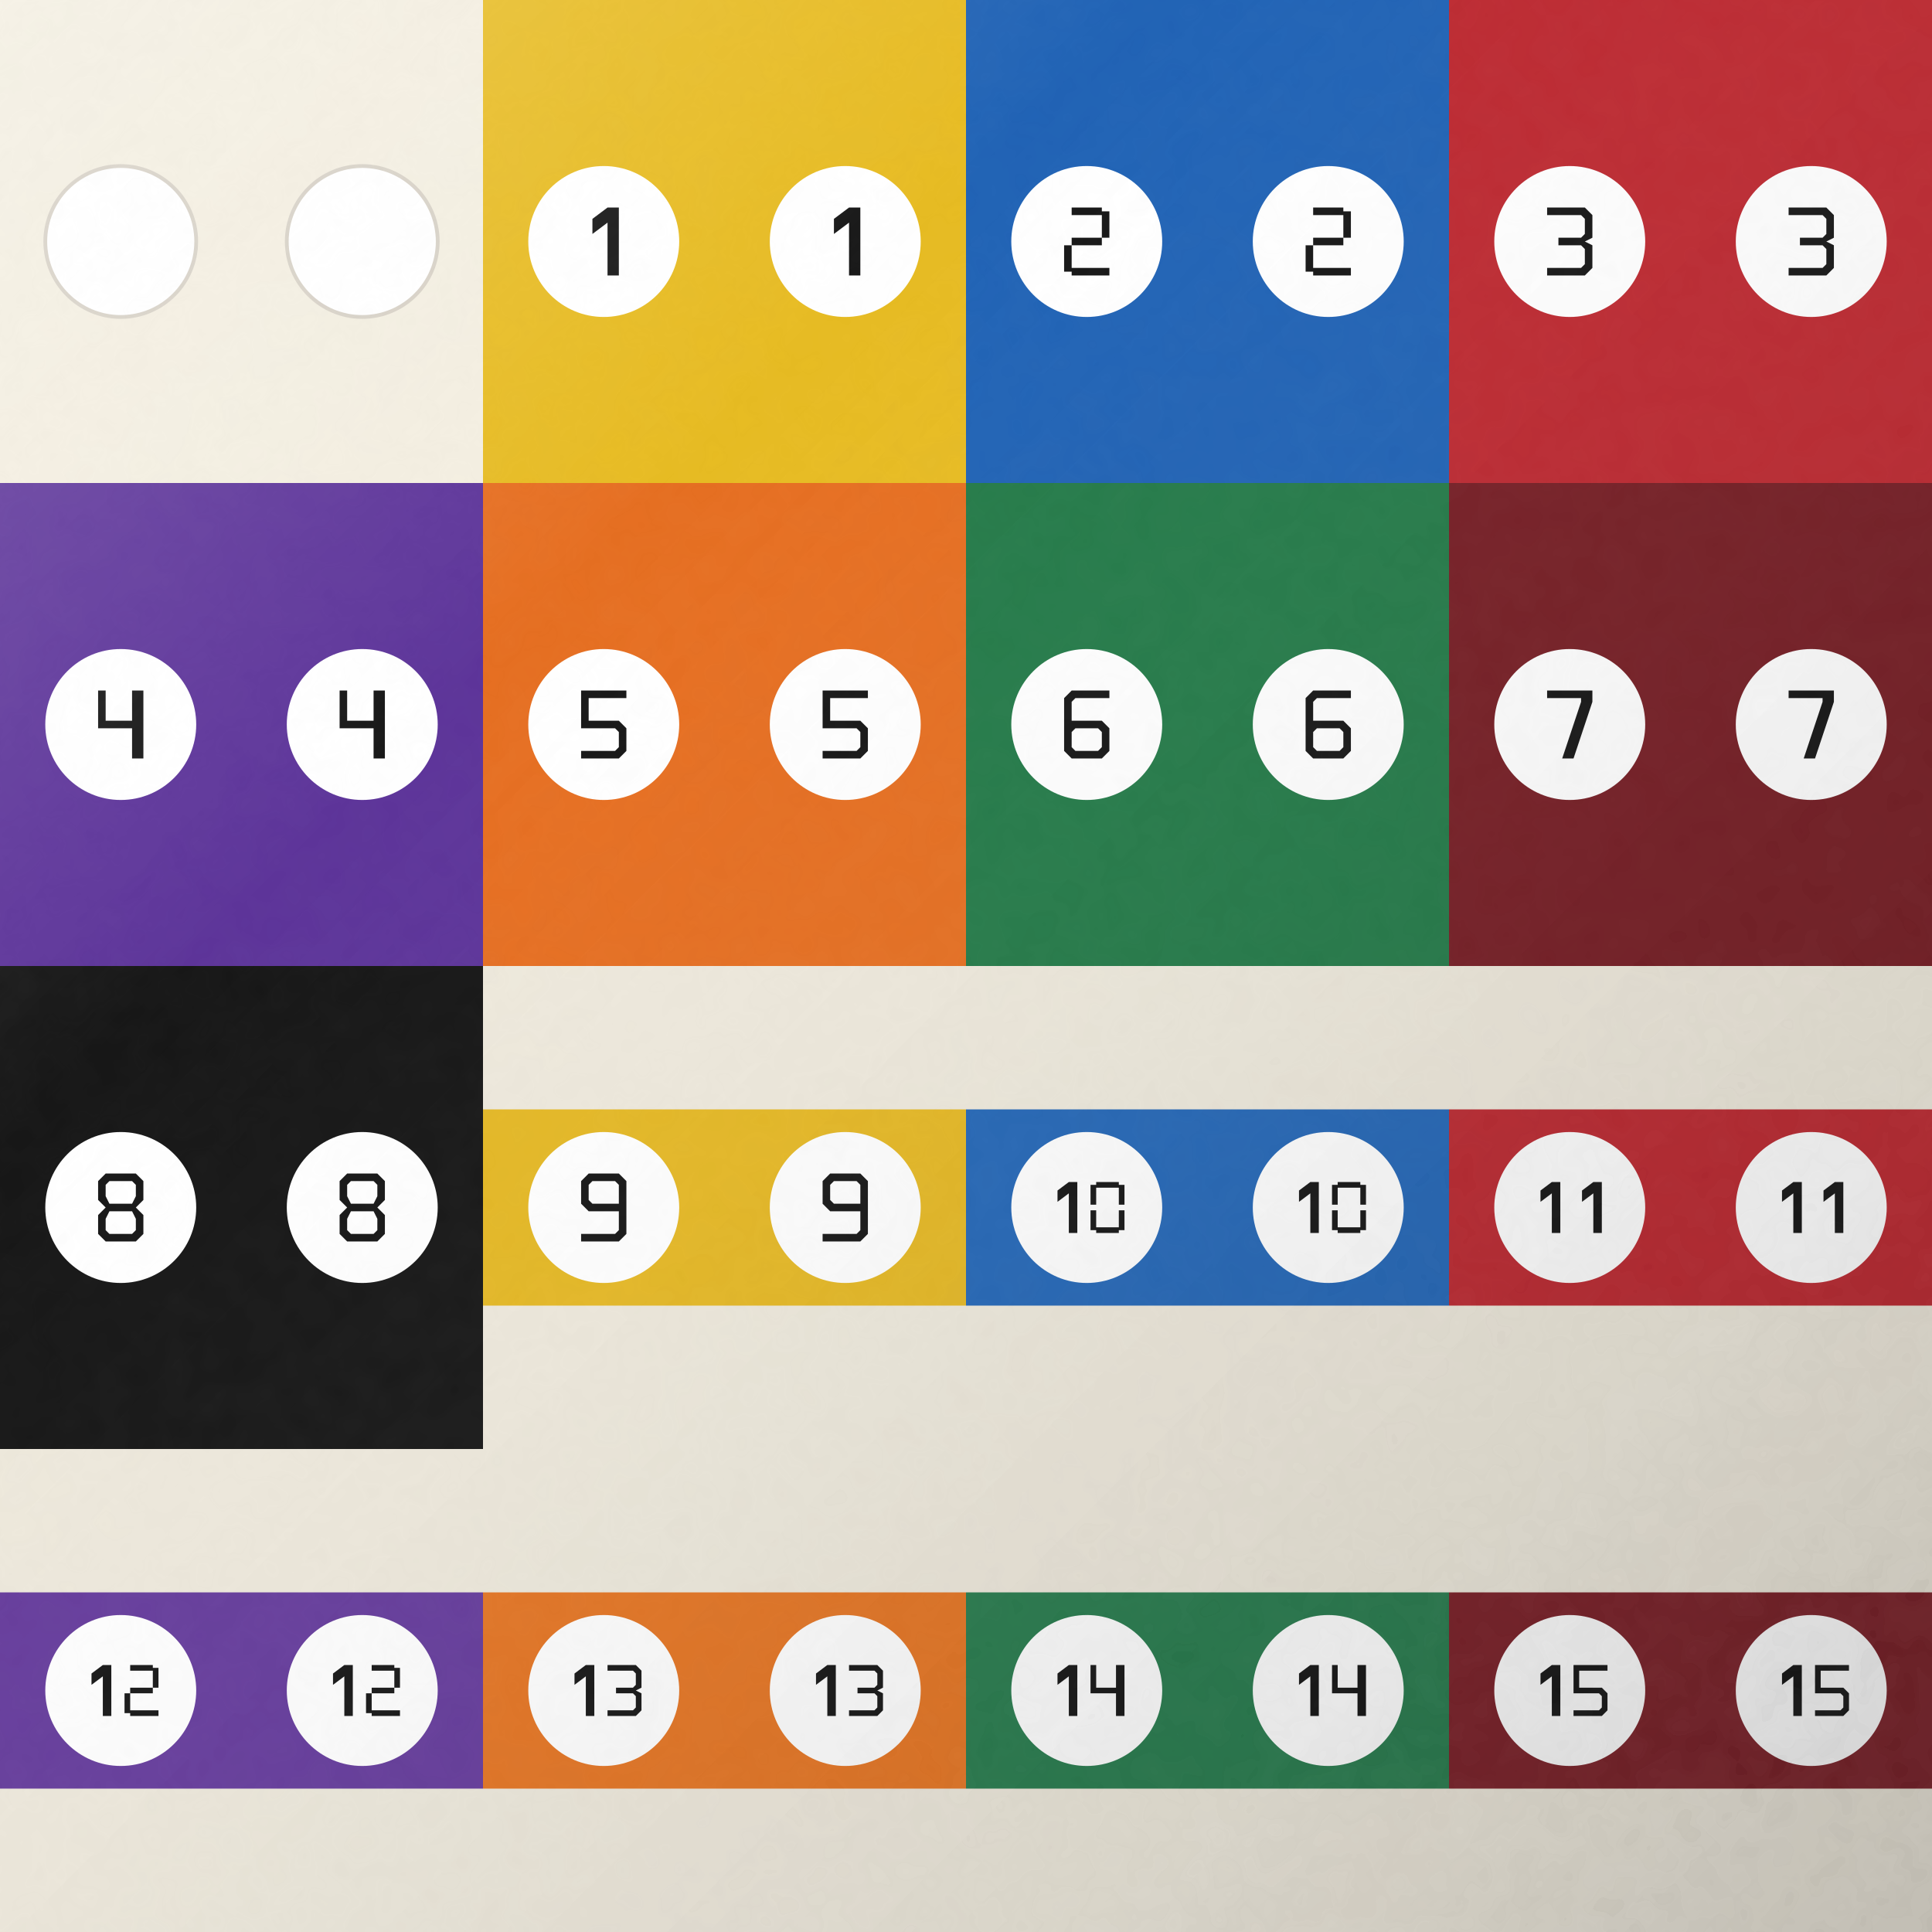
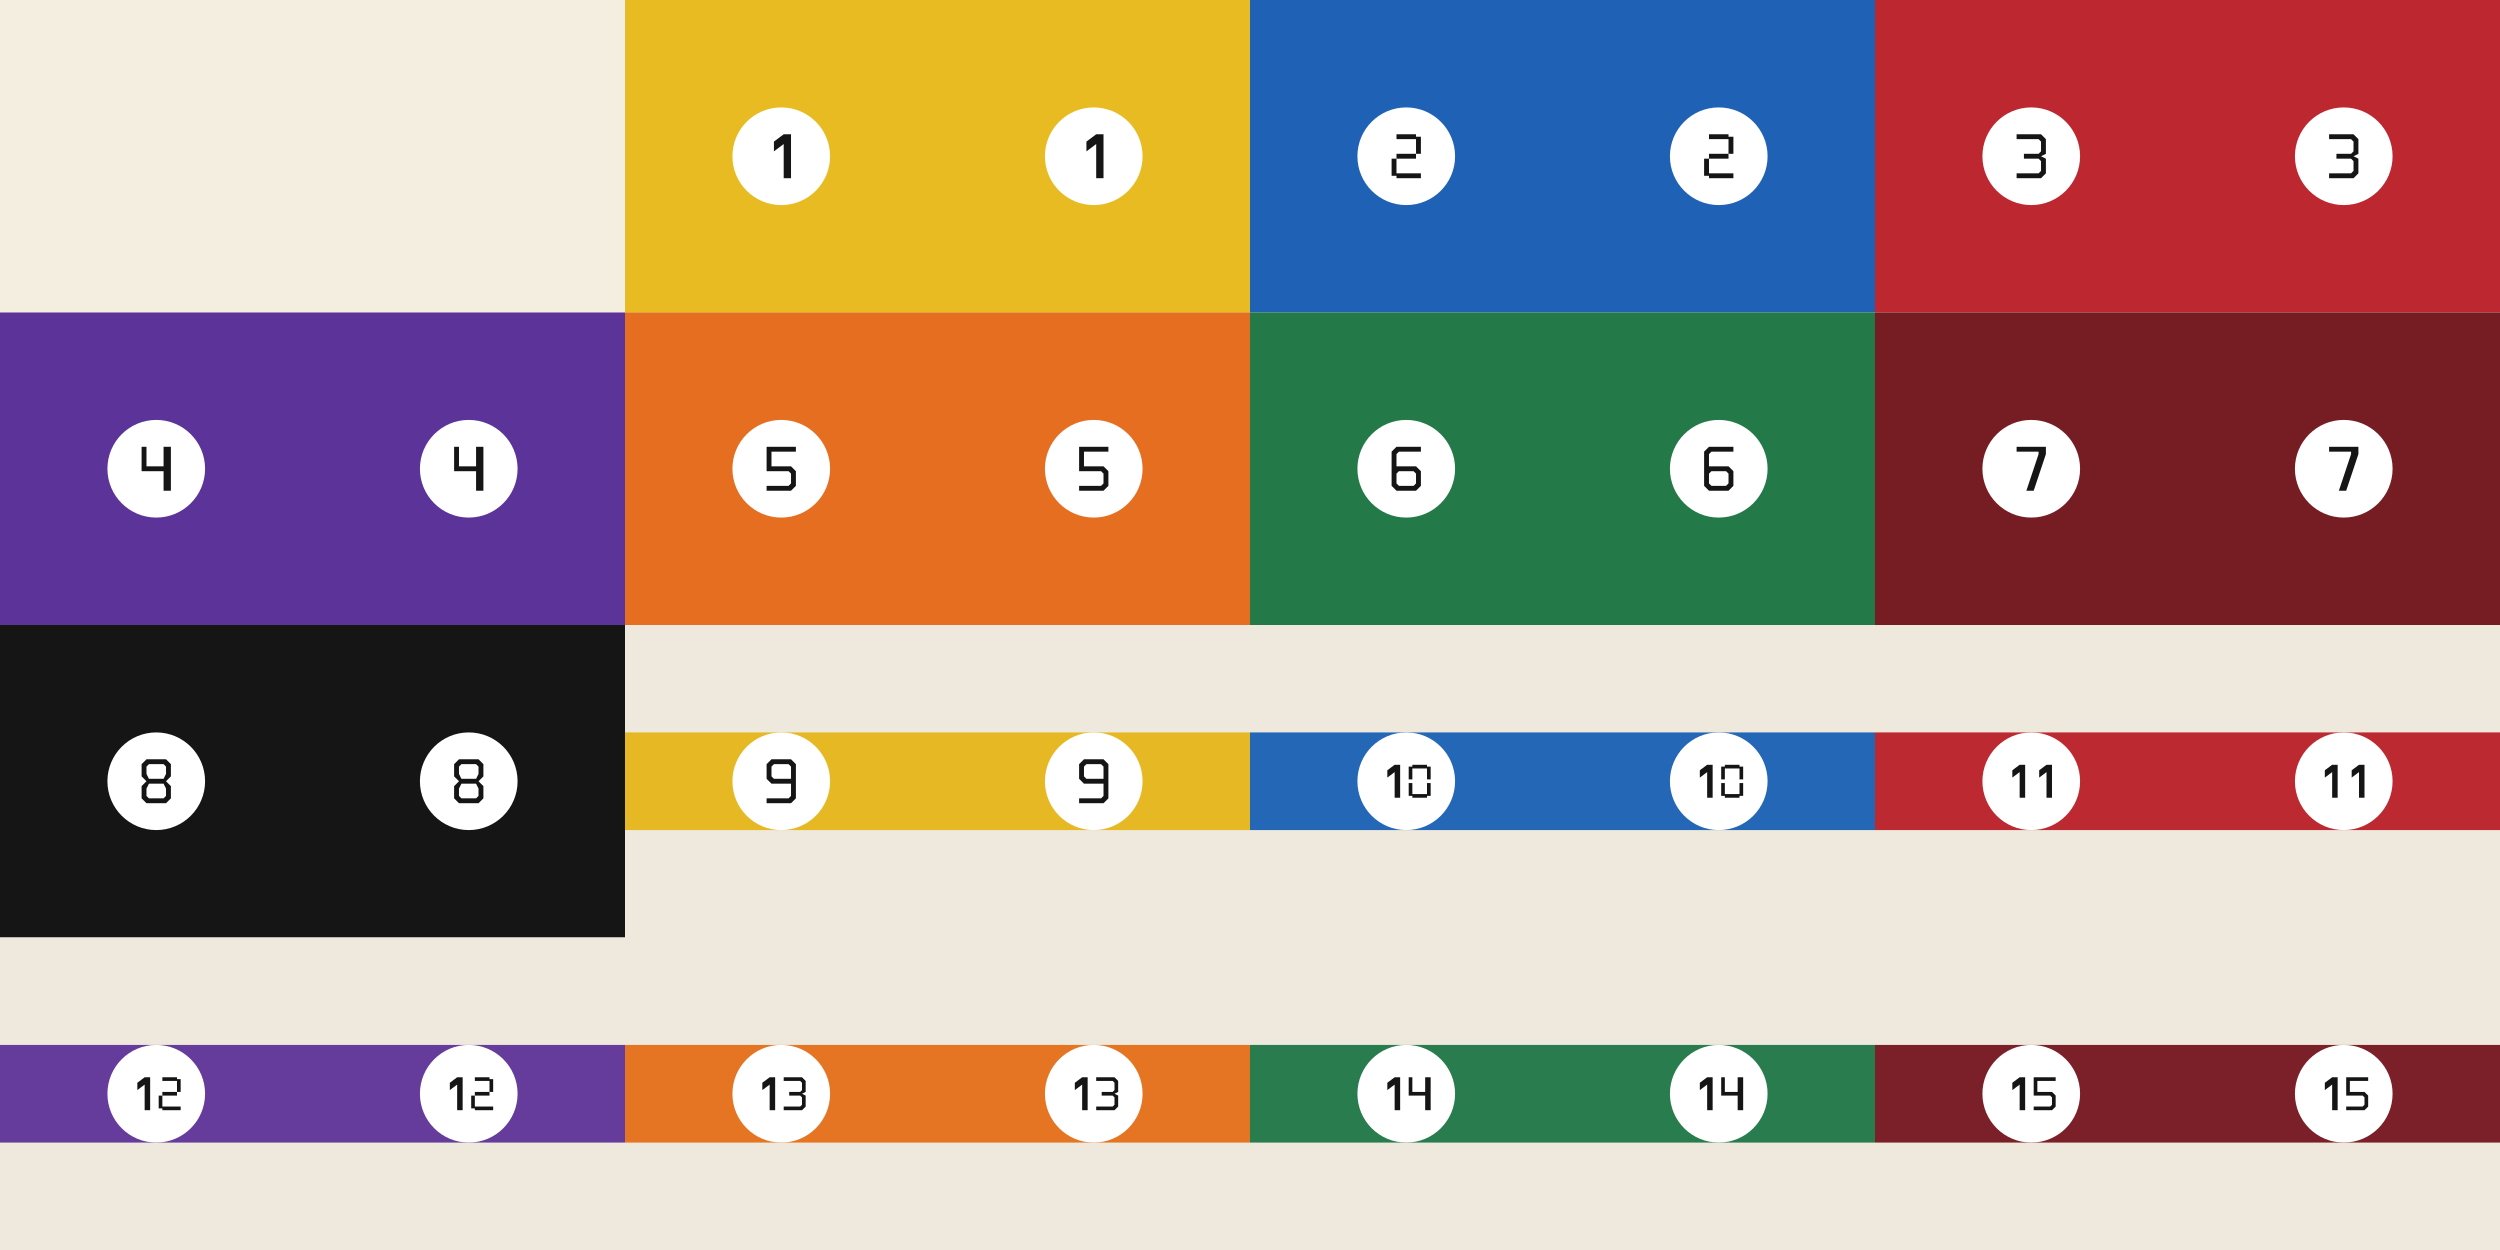
- <svg xmlns="http://www.w3.org/2000/svg" width="512" height="512" viewBox="0 0 512 512">
+ <svg xmlns="http://www.w3.org/2000/svg" width="2048" height="1024" viewBox="0 0 1024 512">
  <defs>
-     <linearGradient id="shine" x1="0" y1="0" x2="1" y2="1">
-       <stop stop-color="#fff" stop-opacity=".34" />
-       <stop offset=".3" stop-color="#fff" stop-opacity="0" />
-       <stop offset=".78" stop-color="#000" stop-opacity=".18" />
-       <stop offset="1" stop-color="#000" stop-opacity=".36" />
-     </linearGradient>
-     <filter id="paper">
-       <feTurbulence baseFrequency=".12" numOctaves="2" seed="8" type="fractalNoise" result="n" />
-       <feColorMatrix in="n" values="0 0 0 0 .5 0 0 0 0 .5 0 0 0 0 .5 0 0 0 .055 0" />
-       <feBlend in="SourceGraphic" mode="multiply" />
-     </filter>
    <symbol id="d0" viewBox="0 0 12 18">
      <path d="M2 0h8v2H2zM0 1h2v7H0zm10 0h2v7h-2zM0 10h2v7H0zm10 0h2v7h-2zM2 16h8v2H2z" />
    </symbol>
    <symbol id="d1" viewBox="0 0 12 18">
      <path d="M7 0h3v18H7V4L3 7V3z" />
    </symbol>
    <symbol id="d2" viewBox="0 0 12 18">
      <path d="M2 0h8v2H2zm8 1h2v7h-2zM2 8h8v2H2zM0 10h2v7H0zm2 6h10v2H2z" />
    </symbol>
    <symbol id="d3" viewBox="0 0 12 18">
      <path d="M0 0h10l2 2v6l-2 1 2 1v6l-2 2H0v-2h9l1-1v-4l-1-1H3V8h6l1-1V3L9 2H0z" />
    </symbol>
    <symbol id="d4" viewBox="0 0 12 18">
      <path d="M0 0h2v8h7V0h3v18H9v-8H0z" />
    </symbol>
    <symbol id="d5" viewBox="0 0 12 18">
      <path d="M0 0h12v2H2v6h8l2 2v6l-2 2H0v-2h9l1-1v-4l-1-1H0z" />
    </symbol>
    <symbol id="d6" viewBox="0 0 12 18">
      <path d="M2 0h10v2H3L2 3v5h8l2 2v6l-2 2H2l-2-2V2zm1 10-1 1v4l1 1h6l1-1v-4l-1-1z" fill-rule="evenodd" />
    </symbol>
    <symbol id="d7" viewBox="0 0 12 18">
      <path d="M0 0h12v3L7 18H4L9 3V2H0z" />
    </symbol>
    <symbol id="d8" viewBox="0 0 12 18">
      <path d="M2 0h8l2 2v5l-2 2 2 2v5l-2 2H2l-2-2v-5l2-2-2-2V2zm1 2L2 3v3l1 2h6l1-2V3L9 2zm0 8-1 2v3l1 1h6l1-1v-3l-1-2z" fill-rule="evenodd" />
    </symbol>
    <symbol id="d9" viewBox="0 0 12 18">
      <path d="M2 0h8l2 2v14l-2 2H0v-2h9l1-1v-5H2L0 8V2zm1 2L2 3v4l1 1h7V3L9 2z" fill-rule="evenodd" />
    </symbol>
  </defs>
-   <rect width="512" height="512" fill="#eee9dc" />
+   <rect width="1024" height="512" fill="#eee9dc" />
  <g fill="#151515">
    <g transform="translate(0 0)">
-       <rect width="128" height="128" fill="#f3eee0" />
-       <circle cx="32" cy="64" r="20" fill="#fff" stroke="#d6d0c5" />
-       <circle cx="96" cy="64" r="20" fill="#fff" stroke="#d6d0c5" />
+       <rect width="256" height="128" fill="#f3eee0" />
    </g>
-     <g transform="translate(128 0)" color="#e7bb21">
-       <rect width="128" height="128" fill="currentColor" />
-       <circle cx="32" cy="64" r="20" fill="#fff" />
-       <circle cx="96" cy="64" r="20" fill="#fff" />
-       <use href="#d1" x="26" y="55" width="12" height="18" />
-       <use href="#d1" x="90" y="55" width="12" height="18" />
+     <g transform="translate(256 0)" color="#e7bb21">
+       <rect width="256" height="128" fill="currentColor" />
+       <circle cx="64" cy="64" r="20" fill="#fff" />
+       <circle cx="192" cy="64" r="20" fill="#fff" />
+       <use href="#d1" x="58" y="55" width="12" height="18" />
+       <use href="#d1" x="186" y="55" width="12" height="18" />
    </g>
-     <g transform="translate(256 0)" color="#1f62b5">
-       <rect width="128" height="128" fill="currentColor" />
-       <circle cx="32" cy="64" r="20" fill="#fff" />
-       <circle cx="96" cy="64" r="20" fill="#fff" />
-       <use href="#d2" x="26" y="55" width="12" height="18" />
-       <use href="#d2" x="90" y="55" width="12" height="18" />
+     <g transform="translate(512 0)" color="#1f62b5">
+       <rect width="256" height="128" fill="currentColor" />
+       <circle cx="64" cy="64" r="20" fill="#fff" />
+       <circle cx="192" cy="64" r="20" fill="#fff" />
+       <use href="#d2" x="58" y="55" width="12" height="18" />
+       <use href="#d2" x="186" y="55" width="12" height="18" />
    </g>
-     <g transform="translate(384 0)" color="#bd2830">
-       <rect width="128" height="128" fill="currentColor" />
-       <circle cx="32" cy="64" r="20" fill="#fff" />
-       <circle cx="96" cy="64" r="20" fill="#fff" />
-       <use href="#d3" x="26" y="55" width="12" height="18" />
-       <use href="#d3" x="90" y="55" width="12" height="18" />
+     <g transform="translate(768 0)" color="#bd2830">
+       <rect width="256" height="128" fill="currentColor" />
+       <circle cx="64" cy="64" r="20" fill="#fff" />
+       <circle cx="192" cy="64" r="20" fill="#fff" />
+       <use href="#d3" x="58" y="55" width="12" height="18" />
+       <use href="#d3" x="186" y="55" width="12" height="18" />
    </g>
    <g transform="translate(0 128)" color="#5c3399">
-       <rect width="128" height="128" fill="currentColor" />
-       <circle cx="32" cy="64" r="20" fill="#fff" />
-       <circle cx="96" cy="64" r="20" fill="#fff" />
-       <use href="#d4" x="26" y="55" width="12" height="18" />
-       <use href="#d4" x="90" y="55" width="12" height="18" />
+       <rect width="256" height="128" fill="currentColor" />
+       <circle cx="64" cy="64" r="20" fill="#fff" />
+       <circle cx="192" cy="64" r="20" fill="#fff" />
+       <use href="#d4" x="58" y="55" width="12" height="18" />
+       <use href="#d4" x="186" y="55" width="12" height="18" />
    </g>
-     <g transform="translate(128 128)" color="#e66e20">
-       <rect width="128" height="128" fill="currentColor" />
-       <circle cx="32" cy="64" r="20" fill="#fff" />
-       <circle cx="96" cy="64" r="20" fill="#fff" />
-       <use href="#d5" x="26" y="55" width="12" height="18" />
-       <use href="#d5" x="90" y="55" width="12" height="18" />
+     <g transform="translate(256 128)" color="#e66e20">
+       <rect width="256" height="128" fill="currentColor" />
+       <circle cx="64" cy="64" r="20" fill="#fff" />
+       <circle cx="192" cy="64" r="20" fill="#fff" />
+       <use href="#d5" x="58" y="55" width="12" height="18" />
+       <use href="#d5" x="186" y="55" width="12" height="18" />
    </g>
-     <g transform="translate(256 128)" color="#237a48">
-       <rect width="128" height="128" fill="currentColor" />
-       <circle cx="32" cy="64" r="20" fill="#fff" />
-       <circle cx="96" cy="64" r="20" fill="#fff" />
-       <use href="#d6" x="26" y="55" width="12" height="18" />
-       <use href="#d6" x="90" y="55" width="12" height="18" />
+     <g transform="translate(512 128)" color="#237a48">
+       <rect width="256" height="128" fill="currentColor" />
+       <circle cx="64" cy="64" r="20" fill="#fff" />
+       <circle cx="192" cy="64" r="20" fill="#fff" />
+       <use href="#d6" x="58" y="55" width="12" height="18" />
+       <use href="#d6" x="186" y="55" width="12" height="18" />
    </g>
-     <g transform="translate(384 128)" color="#761d24">
-       <rect width="128" height="128" fill="currentColor" />
-       <circle cx="32" cy="64" r="20" fill="#fff" />
-       <circle cx="96" cy="64" r="20" fill="#fff" />
-       <use href="#d7" x="26" y="55" width="12" height="18" />
-       <use href="#d7" x="90" y="55" width="12" height="18" />
+     <g transform="translate(768 128)" color="#761d24">
+       <rect width="256" height="128" fill="currentColor" />
+       <circle cx="64" cy="64" r="20" fill="#fff" />
+       <circle cx="192" cy="64" r="20" fill="#fff" />
+       <use href="#d7" x="58" y="55" width="12" height="18" />
+       <use href="#d7" x="186" y="55" width="12" height="18" />
    </g>
    <g transform="translate(0 256)" color="#151515">
-       <rect width="128" height="128" fill="currentColor" />
-       <circle cx="32" cy="64" r="20" fill="#fff" />
-       <circle cx="96" cy="64" r="20" fill="#fff" />
-       <use href="#d8" x="26" y="55" width="12" height="18" />
-       <use href="#d8" x="90" y="55" width="12" height="18" />
+       <rect width="256" height="128" fill="currentColor" />
+       <circle cx="64" cy="64" r="20" fill="#fff" />
+       <circle cx="192" cy="64" r="20" fill="#fff" />
+       <use href="#d8" x="58" y="55" width="12" height="18" />
+       <use href="#d8" x="186" y="55" width="12" height="18" />
    </g>
-     <g transform="translate(128 256)" color="#e5b824">
-       <rect width="128" height="128" fill="#eee9dc" />
-       <rect y="38" width="128" height="52" fill="currentColor" />
-       <circle cx="32" cy="64" r="20" fill="#fff" />
-       <circle cx="96" cy="64" r="20" fill="#fff" />
-       <use href="#d9" x="26" y="55" width="12" height="18" />
-       <use href="#d9" x="90" y="55" width="12" height="18" />
+     <g transform="translate(256 256)" color="#e5b824">
+       <rect width="256" height="128" fill="#eee9dc" />
+       <rect y="44" width="256" height="40" fill="currentColor" />
+       <circle cx="64" cy="64" r="20" fill="#fff" />
+       <circle cx="192" cy="64" r="20" fill="#fff" />
+       <use href="#d9" x="58" y="55" width="12" height="18" />
+       <use href="#d9" x="186" y="55" width="12" height="18" />
    </g>
-     <g transform="translate(256 256)" color="#2467b7">
-       <rect width="128" height="128" fill="#eee9dc" />
-       <rect y="38" width="128" height="52" fill="currentColor" />
-       <circle cx="32" cy="64" r="20" fill="#fff" />
-       <circle cx="96" cy="64" r="20" fill="#fff" />
-       <use href="#d1" x="22" y="55" width="9" height="18" />
-       <use href="#d0" x="33" y="55" width="9" height="18" />
-       <use href="#d1" x="86" y="55" width="9" height="18" />
-       <use href="#d0" x="97" y="55" width="9" height="18" />
+     <g transform="translate(512 256)" color="#2467b7">
+       <rect width="256" height="128" fill="#eee9dc" />
+       <rect y="44" width="256" height="40" fill="currentColor" />
+       <circle cx="64" cy="64" r="20" fill="#fff" />
+       <circle cx="192" cy="64" r="20" fill="#fff" />
+       <use href="#d1" x="54" y="55" width="9" height="18" />
+       <use href="#d0" x="65" y="55" width="9" height="18" />
+       <use href="#d1" x="182" y="55" width="9" height="18" />
+       <use href="#d0" x="193" y="55" width="9" height="18" />
    </g>
-     <g transform="translate(384 256)" color="#bc2931">
-       <rect width="128" height="128" fill="#eee9dc" />
-       <rect y="38" width="128" height="52" fill="currentColor" />
-       <circle cx="32" cy="64" r="20" fill="#fff" />
-       <circle cx="96" cy="64" r="20" fill="#fff" />
-       <use href="#d1" x="22" y="55" width="9" height="18" />
-       <use href="#d1" x="33" y="55" width="9" height="18" />
-       <use href="#d1" x="86" y="55" width="9" height="18" />
-       <use href="#d1" x="97" y="55" width="9" height="18" />
+     <g transform="translate(768 256)" color="#bc2931">
+       <rect width="256" height="128" fill="#eee9dc" />
+       <rect y="44" width="256" height="40" fill="currentColor" />
+       <circle cx="64" cy="64" r="20" fill="#fff" />
+       <circle cx="192" cy="64" r="20" fill="#fff" />
+       <use href="#d1" x="54" y="55" width="9" height="18" />
+       <use href="#d1" x="65" y="55" width="9" height="18" />
+       <use href="#d1" x="182" y="55" width="9" height="18" />
+       <use href="#d1" x="193" y="55" width="9" height="18" />
    </g>
    <g transform="translate(0 384)" color="#653b9c">
-       <rect width="128" height="128" fill="#eee9dc" />
-       <rect y="38" width="128" height="52" fill="currentColor" />
-       <circle cx="32" cy="64" r="20" fill="#fff" />
-       <circle cx="96" cy="64" r="20" fill="#fff" />
-       <use href="#d1" x="22" y="55" width="9" height="18" />
-       <use href="#d2" x="33" y="55" width="9" height="18" />
-       <use href="#d1" x="86" y="55" width="9" height="18" />
-       <use href="#d2" x="97" y="55" width="9" height="18" />
+       <rect width="256" height="128" fill="#eee9dc" />
+       <rect y="44" width="256" height="40" fill="currentColor" />
+       <circle cx="64" cy="64" r="20" fill="#fff" />
+       <circle cx="192" cy="64" r="20" fill="#fff" />
+       <use href="#d1" x="54" y="55" width="9" height="18" />
+       <use href="#d2" x="65" y="55" width="9" height="18" />
+       <use href="#d1" x="182" y="55" width="9" height="18" />
+       <use href="#d2" x="193" y="55" width="9" height="18" />
    </g>
-     <g transform="translate(128 384)" color="#e57523">
-       <rect width="128" height="128" fill="#eee9dc" />
-       <rect y="38" width="128" height="52" fill="currentColor" />
-       <circle cx="32" cy="64" r="20" fill="#fff" />
-       <circle cx="96" cy="64" r="20" fill="#fff" />
-       <use href="#d1" x="22" y="55" width="9" height="18" />
-       <use href="#d3" x="33" y="55" width="9" height="18" />
-       <use href="#d1" x="86" y="55" width="9" height="18" />
-       <use href="#d3" x="97" y="55" width="9" height="18" />
+     <g transform="translate(256 384)" color="#e57523">
+       <rect width="256" height="128" fill="#eee9dc" />
+       <rect y="44" width="256" height="40" fill="currentColor" />
+       <circle cx="64" cy="64" r="20" fill="#fff" />
+       <circle cx="192" cy="64" r="20" fill="#fff" />
+       <use href="#d1" x="54" y="55" width="9" height="18" />
+       <use href="#d3" x="65" y="55" width="9" height="18" />
+       <use href="#d1" x="182" y="55" width="9" height="18" />
+       <use href="#d3" x="193" y="55" width="9" height="18" />
    </g>
-     <g transform="translate(256 384)" color="#287c4e">
-       <rect width="128" height="128" fill="#eee9dc" />
-       <rect y="38" width="128" height="52" fill="currentColor" />
-       <circle cx="32" cy="64" r="20" fill="#fff" />
-       <circle cx="96" cy="64" r="20" fill="#fff" />
-       <use href="#d1" x="22" y="55" width="9" height="18" />
-       <use href="#d4" x="33" y="55" width="9" height="18" />
-       <use href="#d1" x="86" y="55" width="9" height="18" />
-       <use href="#d4" x="97" y="55" width="9" height="18" />
+     <g transform="translate(512 384)" color="#287c4e">
+       <rect width="256" height="128" fill="#eee9dc" />
+       <rect y="44" width="256" height="40" fill="currentColor" />
+       <circle cx="64" cy="64" r="20" fill="#fff" />
+       <circle cx="192" cy="64" r="20" fill="#fff" />
+       <use href="#d1" x="54" y="55" width="9" height="18" />
+       <use href="#d4" x="65" y="55" width="9" height="18" />
+       <use href="#d1" x="182" y="55" width="9" height="18" />
+       <use href="#d4" x="193" y="55" width="9" height="18" />
    </g>
-     <g transform="translate(384 384)" color="#7b2028">
-       <rect width="128" height="128" fill="#eee9dc" />
-       <rect y="38" width="128" height="52" fill="currentColor" />
-       <circle cx="32" cy="64" r="20" fill="#fff" />
-       <circle cx="96" cy="64" r="20" fill="#fff" />
-       <use href="#d1" x="22" y="55" width="9" height="18" />
-       <use href="#d5" x="33" y="55" width="9" height="18" />
-       <use href="#d1" x="86" y="55" width="9" height="18" />
-       <use href="#d5" x="97" y="55" width="9" height="18" />
+     <g transform="translate(768 384)" color="#7b2028">
+       <rect width="256" height="128" fill="#eee9dc" />
+       <rect y="44" width="256" height="40" fill="currentColor" />
+       <circle cx="64" cy="64" r="20" fill="#fff" />
+       <circle cx="192" cy="64" r="20" fill="#fff" />
+       <use href="#d1" x="54" y="55" width="9" height="18" />
+       <use href="#d5" x="65" y="55" width="9" height="18" />
+       <use href="#d1" x="182" y="55" width="9" height="18" />
+       <use href="#d5" x="193" y="55" width="9" height="18" />
    </g>
  </g>
-   <rect width="512" height="512" fill="url(#shine)" filter="url(#paper)" opacity=".62" />
</svg>
